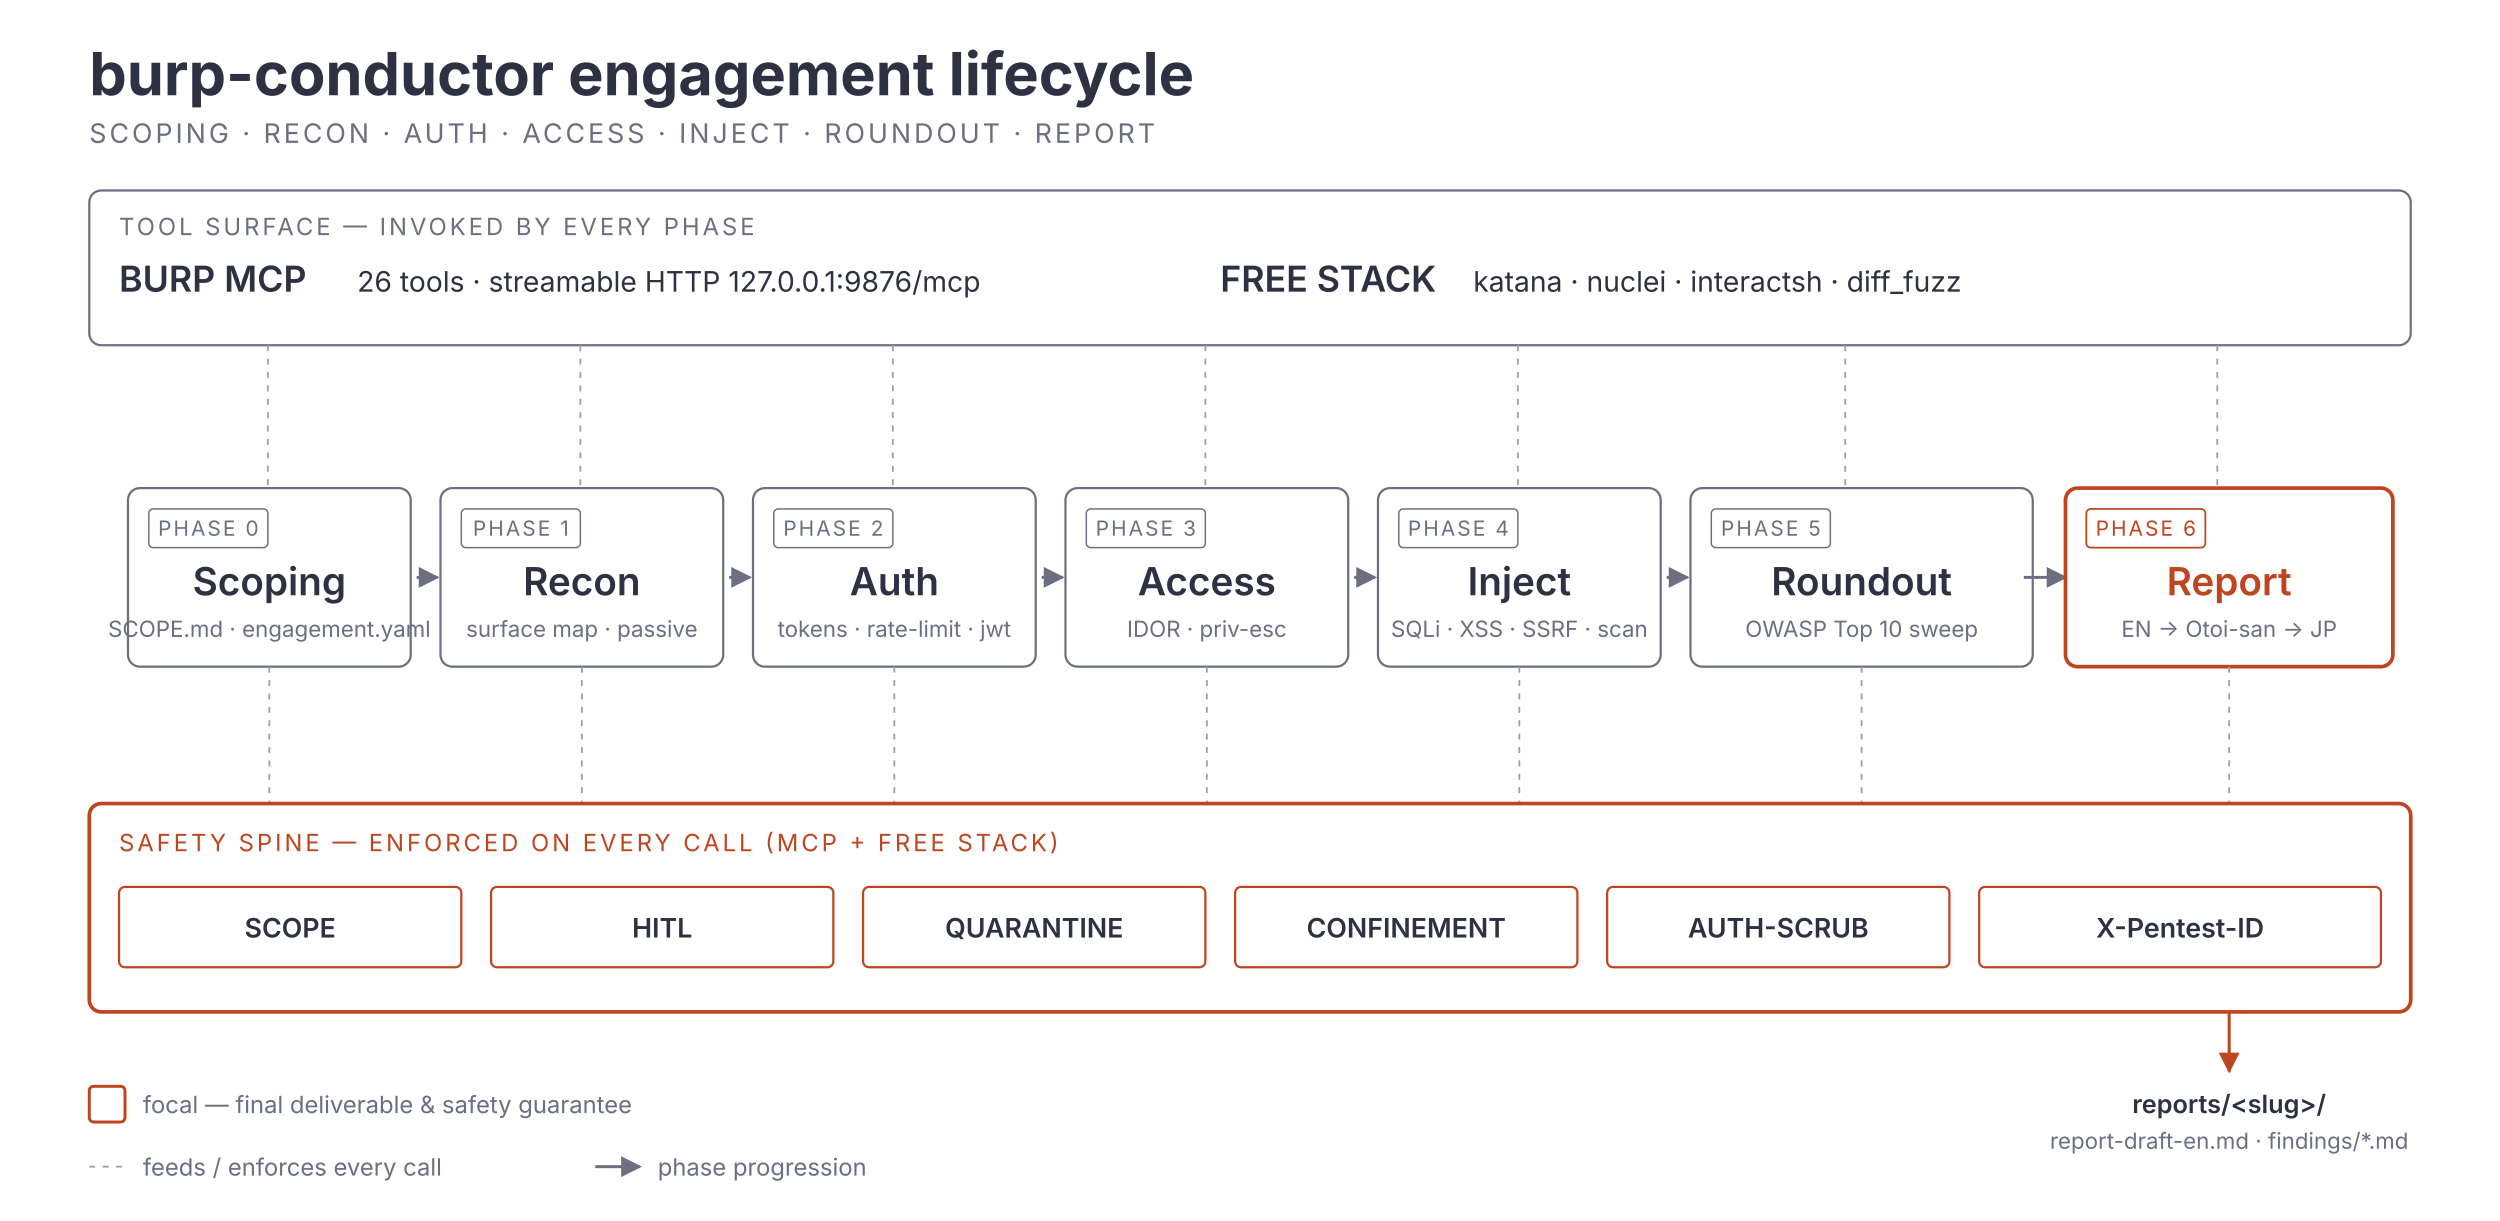
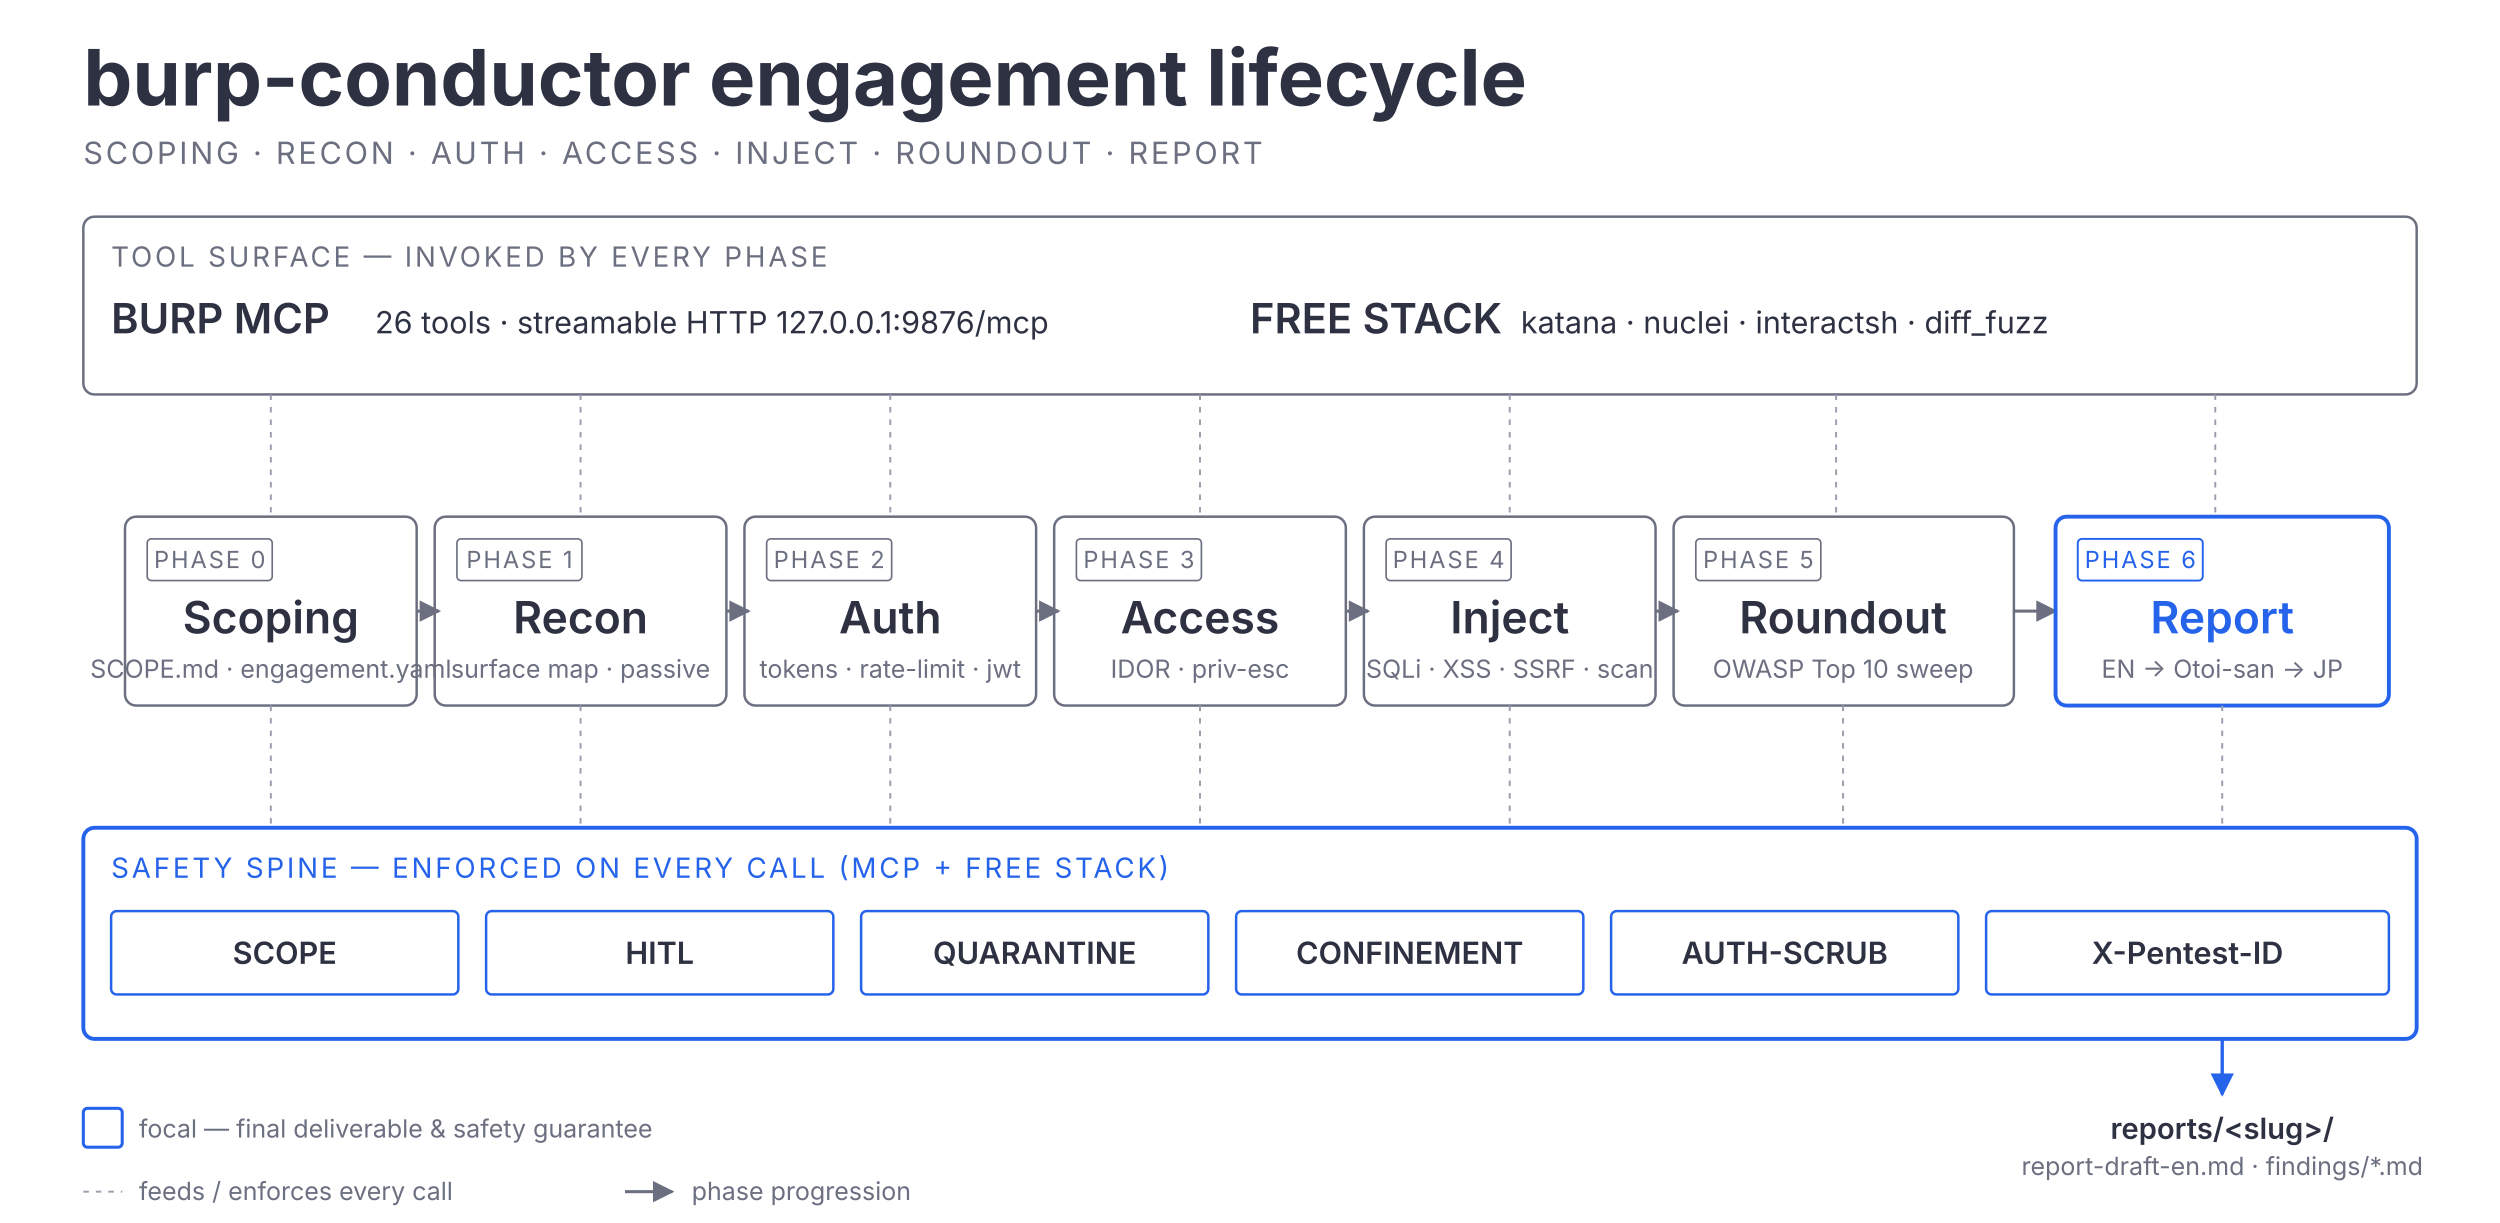
- <svg xmlns="http://www.w3.org/2000/svg" viewBox="0 0 1680 820" role="img" aria-labelledby="t d" font-family="'Geist','Inter','Helvetica Neue',Arial,sans-serif">
+ <svg xmlns="http://www.w3.org/2000/svg" viewBox="0 0 1800 880" role="img" aria-labelledby="t d" font-family="'Geist','Inter','Helvetica Neue',Arial,sans-serif">
+   <style>
+     .ink    { fill: #2d3142; }
+     .muted  { fill: #6b6f80; }
+     .soft   { stroke: #6b6f80; }
+     .faint  { stroke: #9a9ead; }
+     .accent-fill   { fill: #2563eb; }
+     .accent-stroke { stroke: #2563eb; }
+     @media (prefers-color-scheme: dark) {
+       .ink   { fill: #e8ebf0; }
+       .muted { fill: #a8adbb; }
+       .soft  { stroke: #a8adbb; }
+       .faint { stroke: #6b6f80; }
+       .accent-fill   { fill: #60a5fa; }
+       .accent-stroke { stroke: #60a5fa; }
+       #arrow-head  path { fill: #a8adbb; }
+       #arrow-acc   path { fill: #60a5fa; }
+     }
+   </style>
  <defs>
-     <marker id="a" viewBox="0 0 10 10" refX="9" refY="5" markerWidth="7" markerHeight="7" orient="auto-start-reverse">
+     <marker id="arrow-head" viewBox="0 0 10 10" refX="9" refY="5" markerWidth="7" markerHeight="7" orient="auto-start-reverse">
      <path d="M 0 0 L 10 5 L 0 10 z" fill="#6b6f80" />
    </marker>
-     <marker id="ac" viewBox="0 0 10 10" refX="9" refY="5" markerWidth="7" markerHeight="7" orient="auto-start-reverse">
-       <path d="M 0 0 L 10 5 L 0 10 z" fill="#bf4520" />
+     <marker id="arrow-acc" viewBox="0 0 10 10" refX="9" refY="5" markerWidth="7" markerHeight="7" orient="auto-start-reverse">
+       <path d="M 0 0 L 10 5 L 0 10 z" fill="#2563eb" />
    </marker>
  </defs>
-   <text x="60" y="64" font-size="40" font-weight="700" fill="#2d3142">burp-conductor engagement lifecycle</text>
-   <text x="60" y="96" font-size="18" letter-spacing="2" fill="#6b6f80">SCOPING · RECON · AUTH · ACCESS · INJECT · ROUNDOUT · REPORT</text>
-   <rect x="60" y="128" width="1560" height="104" rx="8" fill="none" stroke="#6b6f80" stroke-width="1.5" />
-   <text x="80" y="158" font-size="16" letter-spacing="2" fill="#6b6f80">TOOL SURFACE — INVOKED BY EVERY PHASE</text>
-   <text x="80" y="196" font-size="24" font-weight="600" fill="#2d3142">BURP MCP</text>
-   <text x="240" y="196" font-size="19" fill="#2d3142">26 tools · streamable HTTP 127.0.0.1:9876/mcp</text>
-   <text x="820" y="196" font-size="24" font-weight="600" fill="#2d3142">FREE STACK</text>
-   <text x="990" y="196" font-size="19" fill="#2d3142">katana · nuclei · interactsh · diff_fuzz</text>
-   <g stroke="#9a9ead" stroke-width="1.2" stroke-dasharray="4,5" fill="none">
-     <line x1="180" y1="232" x2="180" y2="328" />
-     <line x1="390" y1="232" x2="390" y2="328" />
-     <line x1="600" y1="232" x2="600" y2="328" />
-     <line x1="810" y1="232" x2="810" y2="328" />
-     <line x1="1020" y1="232" x2="1020" y2="328" />
-     <line x1="1240" y1="232" x2="1240" y2="328" />
-     <line x1="1490" y1="232" x2="1490" y2="328" />
+   <text x="60" y="76" font-size="56" font-weight="700" class="ink">burp-conductor engagement lifecycle</text>
+   <text x="60" y="118" font-size="22" letter-spacing="2" class="muted">SCOPING · RECON · AUTH · ACCESS · INJECT · ROUNDOUT · REPORT</text>
+   <rect x="60" y="156" width="1680" height="128" rx="8" fill="none" class="soft" stroke-width="1.8" />
+   <text x="80" y="192" font-size="20" letter-spacing="2" class="muted">TOOL SURFACE — INVOKED BY EVERY PHASE</text>
+   <text x="80" y="240" font-size="30" font-weight="600" class="ink">BURP MCP</text>
+   <text x="270" y="240" font-size="22" class="ink">26 tools · streamable HTTP 127.0.0.1:9876/mcp</text>
+   <text x="900" y="240" font-size="30" font-weight="600" class="ink">FREE STACK</text>
+   <text x="1095" y="240" font-size="22" class="ink">katana · nuclei · interactsh · diff_fuzz</text>
+   <g stroke-width="1.4" stroke-dasharray="4,5" fill="none" class="faint">
+     <line x1="195" y1="284" x2="195" y2="372" />
+     <line x1="418" y1="284" x2="418" y2="372" />
+     <line x1="641" y1="284" x2="641" y2="372" />
+     <line x1="864" y1="284" x2="864" y2="372" />
+     <line x1="1087" y1="284" x2="1087" y2="372" />
+     <line x1="1322" y1="284" x2="1322" y2="372" />
+     <line x1="1595" y1="284" x2="1595" y2="372" />
  </g>
-   <g stroke="#6b6f80" stroke-width="2" fill="none" marker-end="url(#a)">
-     <line x1="280" y1="388" x2="294" y2="388" />
-     <line x1="490" y1="388" x2="504" y2="388" />
-     <line x1="700" y1="388" x2="714" y2="388" />
-     <line x1="910" y1="388" x2="924" y2="388" />
-     <line x1="1120" y1="388" x2="1134" y2="388" />
-     <line x1="1360" y1="388" x2="1388" y2="388" />
+   <g stroke-width="2.2" fill="none" class="soft" marker-end="url(#arrow-head)">
+     <line x1="300" y1="440" x2="316" y2="440" />
+     <line x1="523" y1="440" x2="539" y2="440" />
+     <line x1="746" y1="440" x2="762" y2="440" />
+     <line x1="969" y1="440" x2="985" y2="440" />
+     <line x1="1192" y1="440" x2="1208" y2="440" />
+     <line x1="1450" y1="440" x2="1480" y2="440" />
  </g>
  <g>
-     <rect x="86" y="328" width="190" height="120" rx="8" fill="none" stroke="#6b6f80" stroke-width="1.5" />
-     <rect x="100" y="342" width="80" height="26" rx="3" fill="none" stroke="#6b6f80" stroke-width="1" />
-     <text x="140" y="360" font-size="14" letter-spacing="1.4" fill="#6b6f80" text-anchor="middle">PHASE 0</text>
-     <text x="181" y="400" font-size="26" font-weight="600" fill="#2d3142" text-anchor="middle">Scoping</text>
-     <text x="181" y="428" font-size="15" fill="#6b6f80" text-anchor="middle">SCOPE.md · engagement.yaml</text>
-     <rect x="296" y="328" width="190" height="120" rx="8" fill="none" stroke="#6b6f80" stroke-width="1.5" />
-     <rect x="310" y="342" width="80" height="26" rx="3" fill="none" stroke="#6b6f80" stroke-width="1" />
-     <text x="350" y="360" font-size="14" letter-spacing="1.4" fill="#6b6f80" text-anchor="middle">PHASE 1</text>
-     <text x="391" y="400" font-size="26" font-weight="600" fill="#2d3142" text-anchor="middle">Recon</text>
-     <text x="391" y="428" font-size="15" fill="#6b6f80" text-anchor="middle">surface map · passive</text>
-     <rect x="506" y="328" width="190" height="120" rx="8" fill="none" stroke="#6b6f80" stroke-width="1.5" />
-     <rect x="520" y="342" width="80" height="26" rx="3" fill="none" stroke="#6b6f80" stroke-width="1" />
-     <text x="560" y="360" font-size="14" letter-spacing="1.4" fill="#6b6f80" text-anchor="middle">PHASE 2</text>
-     <text x="601" y="400" font-size="26" font-weight="600" fill="#2d3142" text-anchor="middle">Auth</text>
-     <text x="601" y="428" font-size="15" fill="#6b6f80" text-anchor="middle">tokens · rate-limit · jwt</text>
-     <rect x="716" y="328" width="190" height="120" rx="8" fill="none" stroke="#6b6f80" stroke-width="1.5" />
-     <rect x="730" y="342" width="80" height="26" rx="3" fill="none" stroke="#6b6f80" stroke-width="1" />
-     <text x="770" y="360" font-size="14" letter-spacing="1.4" fill="#6b6f80" text-anchor="middle">PHASE 3</text>
-     <text x="811" y="400" font-size="26" font-weight="600" fill="#2d3142" text-anchor="middle">Access</text>
-     <text x="811" y="428" font-size="15" fill="#6b6f80" text-anchor="middle">IDOR · priv-esc</text>
-     <rect x="926" y="328" width="190" height="120" rx="8" fill="none" stroke="#6b6f80" stroke-width="1.5" />
-     <rect x="940" y="342" width="80" height="26" rx="3" fill="none" stroke="#6b6f80" stroke-width="1" />
-     <text x="980" y="360" font-size="14" letter-spacing="1.4" fill="#6b6f80" text-anchor="middle">PHASE 4</text>
-     <text x="1021" y="400" font-size="26" font-weight="600" fill="#2d3142" text-anchor="middle">Inject</text>
-     <text x="1021" y="428" font-size="15" fill="#6b6f80" text-anchor="middle">SQLi · XSS · SSRF · scan</text>
-     <rect x="1136" y="328" width="230" height="120" rx="8" fill="none" stroke="#6b6f80" stroke-width="1.5" />
-     <rect x="1150" y="342" width="80" height="26" rx="3" fill="none" stroke="#6b6f80" stroke-width="1" />
-     <text x="1190" y="360" font-size="14" letter-spacing="1.4" fill="#6b6f80" text-anchor="middle">PHASE 5</text>
-     <text x="1251" y="400" font-size="26" font-weight="600" fill="#2d3142" text-anchor="middle">Roundout</text>
-     <text x="1251" y="428" font-size="15" fill="#6b6f80" text-anchor="middle">OWASP Top 10 sweep</text>
-     <rect x="1388" y="328" width="220" height="120" rx="8" fill="none" stroke="#bf4520" stroke-width="2.5" />
-     <rect x="1402" y="342" width="80" height="26" rx="3" fill="none" stroke="#bf4520" stroke-width="1.2" />
-     <text x="1442" y="360" font-size="14" letter-spacing="1.4" fill="#bf4520" text-anchor="middle">PHASE 6</text>
-     <text x="1498" y="400" font-size="26" font-weight="600" fill="#bf4520" text-anchor="middle">Report</text>
-     <text x="1498" y="428" font-size="15" fill="#6b6f80" text-anchor="middle">EN → Otoi-san → JP</text>
+     <rect x="90" y="372" width="210" height="136" rx="8" fill="none" class="soft" stroke-width="1.8" />
+     <rect x="106" y="388" width="90" height="30" rx="3" fill="none" class="soft" stroke-width="1.2" />
+     <text x="151" y="409" font-size="17" letter-spacing="1.4" class="muted" text-anchor="middle">PHASE 0</text>
+     <text x="195" y="456" font-size="32" font-weight="600" class="ink" text-anchor="middle">Scoping</text>
+     <text x="195" y="488" font-size="18" class="muted" text-anchor="middle">SCOPE.md · engagement.yaml</text>
+     <rect x="313" y="372" width="210" height="136" rx="8" fill="none" class="soft" stroke-width="1.8" />
+     <rect x="329" y="388" width="90" height="30" rx="3" fill="none" class="soft" stroke-width="1.2" />
+     <text x="374" y="409" font-size="17" letter-spacing="1.4" class="muted" text-anchor="middle">PHASE 1</text>
+     <text x="418" y="456" font-size="32" font-weight="600" class="ink" text-anchor="middle">Recon</text>
+     <text x="418" y="488" font-size="18" class="muted" text-anchor="middle">surface map · passive</text>
+     <rect x="536" y="372" width="210" height="136" rx="8" fill="none" class="soft" stroke-width="1.8" />
+     <rect x="552" y="388" width="90" height="30" rx="3" fill="none" class="soft" stroke-width="1.2" />
+     <text x="597" y="409" font-size="17" letter-spacing="1.4" class="muted" text-anchor="middle">PHASE 2</text>
+     <text x="641" y="456" font-size="32" font-weight="600" class="ink" text-anchor="middle">Auth</text>
+     <text x="641" y="488" font-size="18" class="muted" text-anchor="middle">tokens · rate-limit · jwt</text>
+     <rect x="759" y="372" width="210" height="136" rx="8" fill="none" class="soft" stroke-width="1.8" />
+     <rect x="775" y="388" width="90" height="30" rx="3" fill="none" class="soft" stroke-width="1.2" />
+     <text x="820" y="409" font-size="17" letter-spacing="1.4" class="muted" text-anchor="middle">PHASE 3</text>
+     <text x="864" y="456" font-size="32" font-weight="600" class="ink" text-anchor="middle">Access</text>
+     <text x="864" y="488" font-size="18" class="muted" text-anchor="middle">IDOR · priv-esc</text>
+     <rect x="982" y="372" width="210" height="136" rx="8" fill="none" class="soft" stroke-width="1.8" />
+     <rect x="998" y="388" width="90" height="30" rx="3" fill="none" class="soft" stroke-width="1.2" />
+     <text x="1043" y="409" font-size="17" letter-spacing="1.4" class="muted" text-anchor="middle">PHASE 4</text>
+     <text x="1087" y="456" font-size="32" font-weight="600" class="ink" text-anchor="middle">Inject</text>
+     <text x="1087" y="488" font-size="18" class="muted" text-anchor="middle">SQLi · XSS · SSRF · scan</text>
+     <rect x="1205" y="372" width="245" height="136" rx="8" fill="none" class="soft" stroke-width="1.8" />
+     <rect x="1221" y="388" width="90" height="30" rx="3" fill="none" class="soft" stroke-width="1.2" />
+     <text x="1266" y="409" font-size="17" letter-spacing="1.4" class="muted" text-anchor="middle">PHASE 5</text>
+     <text x="1327" y="456" font-size="32" font-weight="600" class="ink" text-anchor="middle">Roundout</text>
+     <text x="1327" y="488" font-size="18" class="muted" text-anchor="middle">OWASP Top 10 sweep</text>
+     <rect x="1480" y="372" width="240" height="136" rx="8" fill="none" class="accent-stroke" stroke-width="2.8" />
+     <rect x="1496" y="388" width="90" height="30" rx="3" fill="none" class="accent-stroke" stroke-width="1.4" />
+     <text x="1541" y="409" font-size="17" letter-spacing="1.4" class="accent-fill" text-anchor="middle">PHASE 6</text>
+     <text x="1600" y="456" font-size="32" font-weight="600" class="accent-fill" text-anchor="middle">Report</text>
+     <text x="1600" y="488" font-size="18" class="muted" text-anchor="middle">EN → Otoi-san → JP</text>
  </g>
-   <g stroke="#9a9ead" stroke-width="1.2" stroke-dasharray="4,5" fill="none">
-     <line x1="181" y1="448" x2="181" y2="540" />
-     <line x1="391" y1="448" x2="391" y2="540" />
-     <line x1="601" y1="448" x2="601" y2="540" />
-     <line x1="811" y1="448" x2="811" y2="540" />
-     <line x1="1021" y1="448" x2="1021" y2="540" />
-     <line x1="1251" y1="448" x2="1251" y2="540" />
-     <line x1="1498" y1="448" x2="1498" y2="540" />
+   <g stroke-width="1.4" stroke-dasharray="4,5" fill="none" class="faint">
+     <line x1="195" y1="508" x2="195" y2="596" />
+     <line x1="418" y1="508" x2="418" y2="596" />
+     <line x1="641" y1="508" x2="641" y2="596" />
+     <line x1="864" y1="508" x2="864" y2="596" />
+     <line x1="1087" y1="508" x2="1087" y2="596" />
+     <line x1="1327" y1="508" x2="1327" y2="596" />
+     <line x1="1600" y1="508" x2="1600" y2="596" />
  </g>
-   <rect x="60" y="540" width="1560" height="140" rx="8" fill="none" stroke="#bf4520" stroke-width="2.5" />
-   <text x="80" y="572" font-size="16" letter-spacing="2" fill="#bf4520">SAFETY SPINE — ENFORCED ON EVERY CALL (MCP + FREE STACK)</text>
-   <g font-size="18" font-weight="600" fill="#2d3142">
-     <rect x="80" y="596" width="230" height="54" rx="4" fill="none" stroke="#bf4520" stroke-width="1.5" />
-     <text x="195" y="630" text-anchor="middle">SCOPE</text>
-     <rect x="330" y="596" width="230" height="54" rx="4" fill="none" stroke="#bf4520" stroke-width="1.5" />
-     <text x="445" y="630" text-anchor="middle">HITL</text>
-     <rect x="580" y="596" width="230" height="54" rx="4" fill="none" stroke="#bf4520" stroke-width="1.5" />
-     <text x="695" y="630" text-anchor="middle">QUARANTINE</text>
-     <rect x="830" y="596" width="230" height="54" rx="4" fill="none" stroke="#bf4520" stroke-width="1.5" />
-     <text x="945" y="630" text-anchor="middle">CONFINEMENT</text>
-     <rect x="1080" y="596" width="230" height="54" rx="4" fill="none" stroke="#bf4520" stroke-width="1.5" />
-     <text x="1195" y="630" text-anchor="middle">AUTH-SCRUB</text>
-     <rect x="1330" y="596" width="270" height="54" rx="4" fill="none" stroke="#bf4520" stroke-width="1.5" />
-     <text x="1465" y="630" text-anchor="middle">X-Pentest-ID</text>
+   <rect x="60" y="596" width="1680" height="152" rx="8" fill="none" class="accent-stroke" stroke-width="2.8" />
+   <text x="80" y="632" font-size="20" letter-spacing="2" class="accent-fill">SAFETY SPINE — ENFORCED ON EVERY CALL (MCP + FREE STACK)</text>
+   <g font-size="22" font-weight="600">
+     <rect x="80" y="656" width="250" height="60" rx="4" fill="none" class="accent-stroke" stroke-width="1.8" />
+     <text x="205" y="694" text-anchor="middle" class="ink">SCOPE</text>
+     <rect x="350" y="656" width="250" height="60" rx="4" fill="none" class="accent-stroke" stroke-width="1.8" />
+     <text x="475" y="694" text-anchor="middle" class="ink">HITL</text>
+     <rect x="620" y="656" width="250" height="60" rx="4" fill="none" class="accent-stroke" stroke-width="1.8" />
+     <text x="745" y="694" text-anchor="middle" class="ink">QUARANTINE</text>
+     <rect x="890" y="656" width="250" height="60" rx="4" fill="none" class="accent-stroke" stroke-width="1.8" />
+     <text x="1015" y="694" text-anchor="middle" class="ink">CONFINEMENT</text>
+     <rect x="1160" y="656" width="250" height="60" rx="4" fill="none" class="accent-stroke" stroke-width="1.8" />
+     <text x="1285" y="694" text-anchor="middle" class="ink">AUTH-SCRUB</text>
+     <rect x="1430" y="656" width="290" height="60" rx="4" fill="none" class="accent-stroke" stroke-width="1.8" />
+     <text x="1575" y="694" text-anchor="middle" class="ink">X-Pentest-ID</text>
  </g>
-   <line x1="1498" y1="680" x2="1498" y2="720" stroke="#bf4520" stroke-width="2" marker-end="url(#ac)" />
-   <g font-size="17" fill="#2d3142">
-     <text x="1498" y="748" text-anchor="middle" font-weight="600">reports/&lt;slug&gt;/</text>
-     <text x="1498" y="772" text-anchor="middle" font-size="15" fill="#6b6f80">report-draft-en.md · findings/*.md</text>
-   </g>
-   <g font-size="16" fill="#6b6f80">
-     <rect x="60" y="730" width="24" height="24" rx="3" fill="none" stroke="#bf4520" stroke-width="2" />
-     <text x="96" y="748">focal — final deliverable &amp; safety guarantee</text>
-     <line x1="60" y1="784" x2="84" y2="784" stroke="#9a9ead" stroke-width="1.2" stroke-dasharray="4,5" />
-     <text x="96" y="790">feeds / enforces every call</text>
-     <line x1="400" y1="784" x2="430" y2="784" stroke="#6b6f80" stroke-width="2" marker-end="url(#a)" />
-     <text x="442" y="790">phase progression</text>
+   <line x1="1600" y1="748" x2="1600" y2="788" stroke-width="2.4" class="accent-stroke" marker-end="url(#arrow-acc)" />
+   <text x="1600" y="820" text-anchor="middle" font-size="21" font-weight="600" class="ink">reports/&lt;slug&gt;/</text>
+   <text x="1600" y="846" text-anchor="middle" font-size="18" class="muted">report-draft-en.md · findings/*.md</text>
+   <g font-size="18">
+     <rect x="60" y="798" width="28" height="28" rx="3" fill="none" class="accent-stroke" stroke-width="2.2" />
+     <text x="100" y="819" class="muted">focal — final deliverable &amp; safety guarantee</text>
+     <line x1="60" y1="858" x2="88" y2="858" stroke-width="1.4" stroke-dasharray="4,5" class="faint" />
+     <text x="100" y="864" class="muted">feeds / enforces every call</text>
+     <line x1="450" y1="858" x2="484" y2="858" stroke-width="2.2" class="soft" marker-end="url(#arrow-head)" />
+     <text x="498" y="864" class="muted">phase progression</text>
  </g>
</svg>
